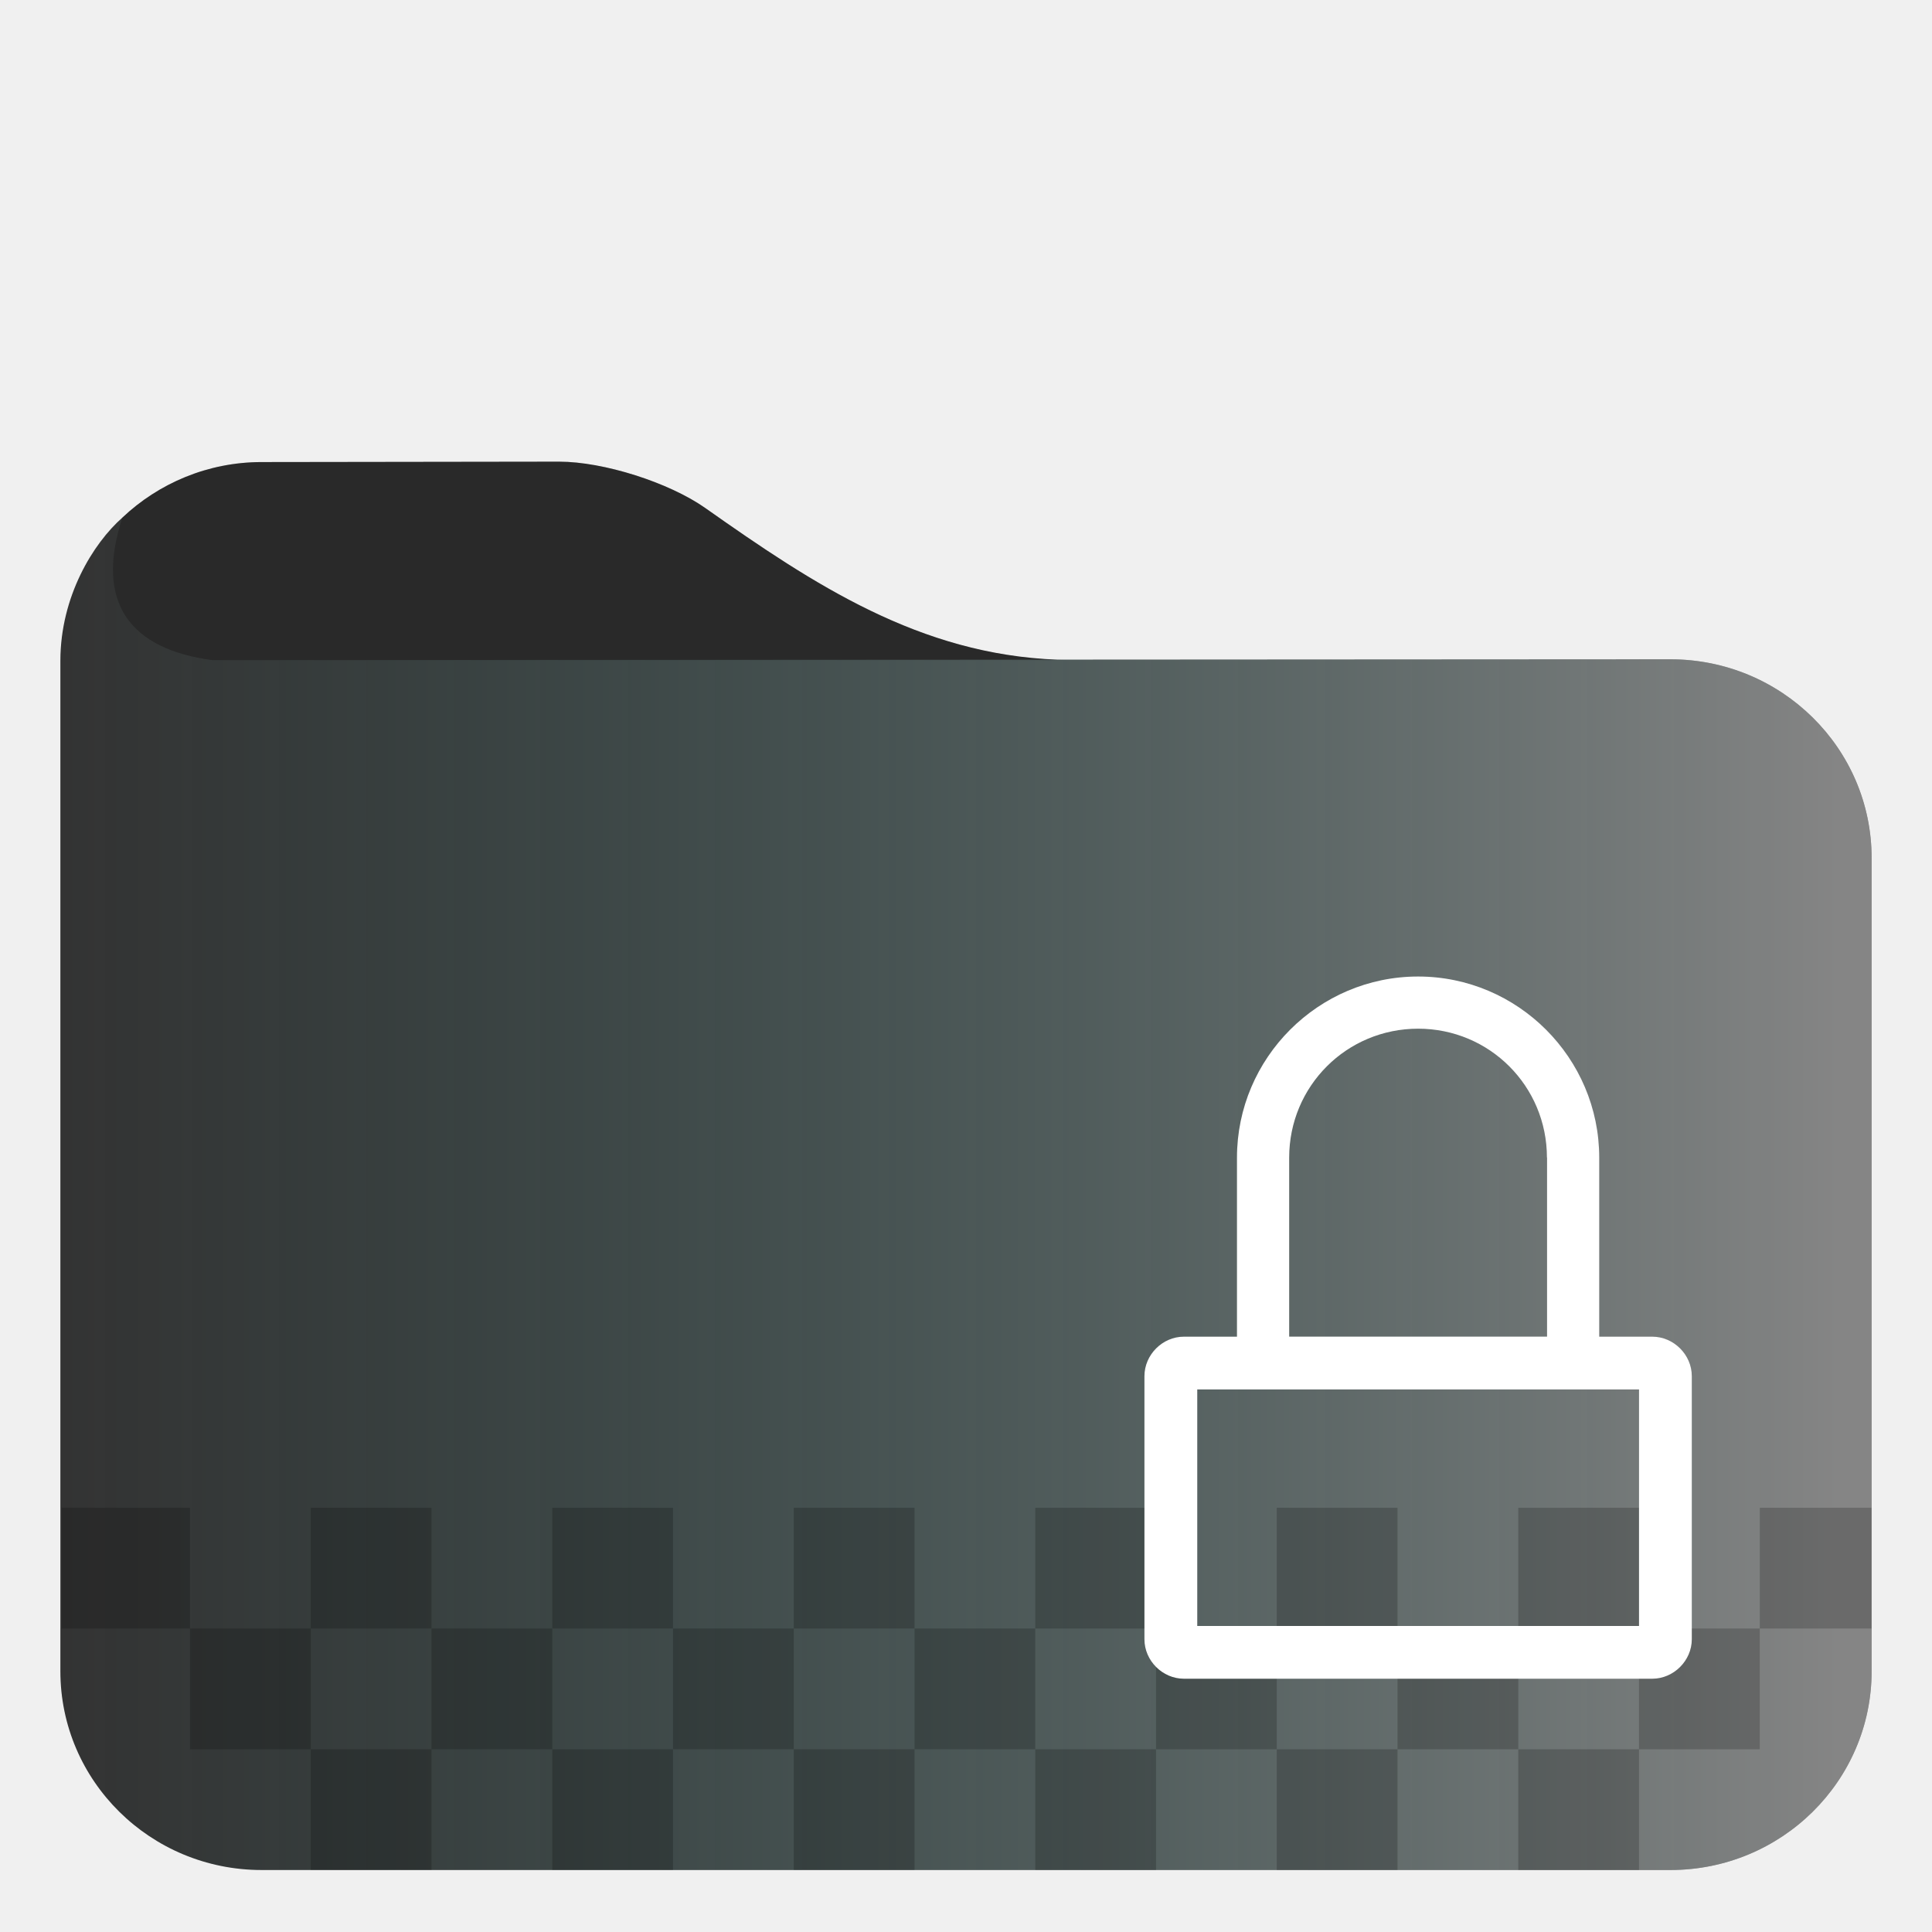
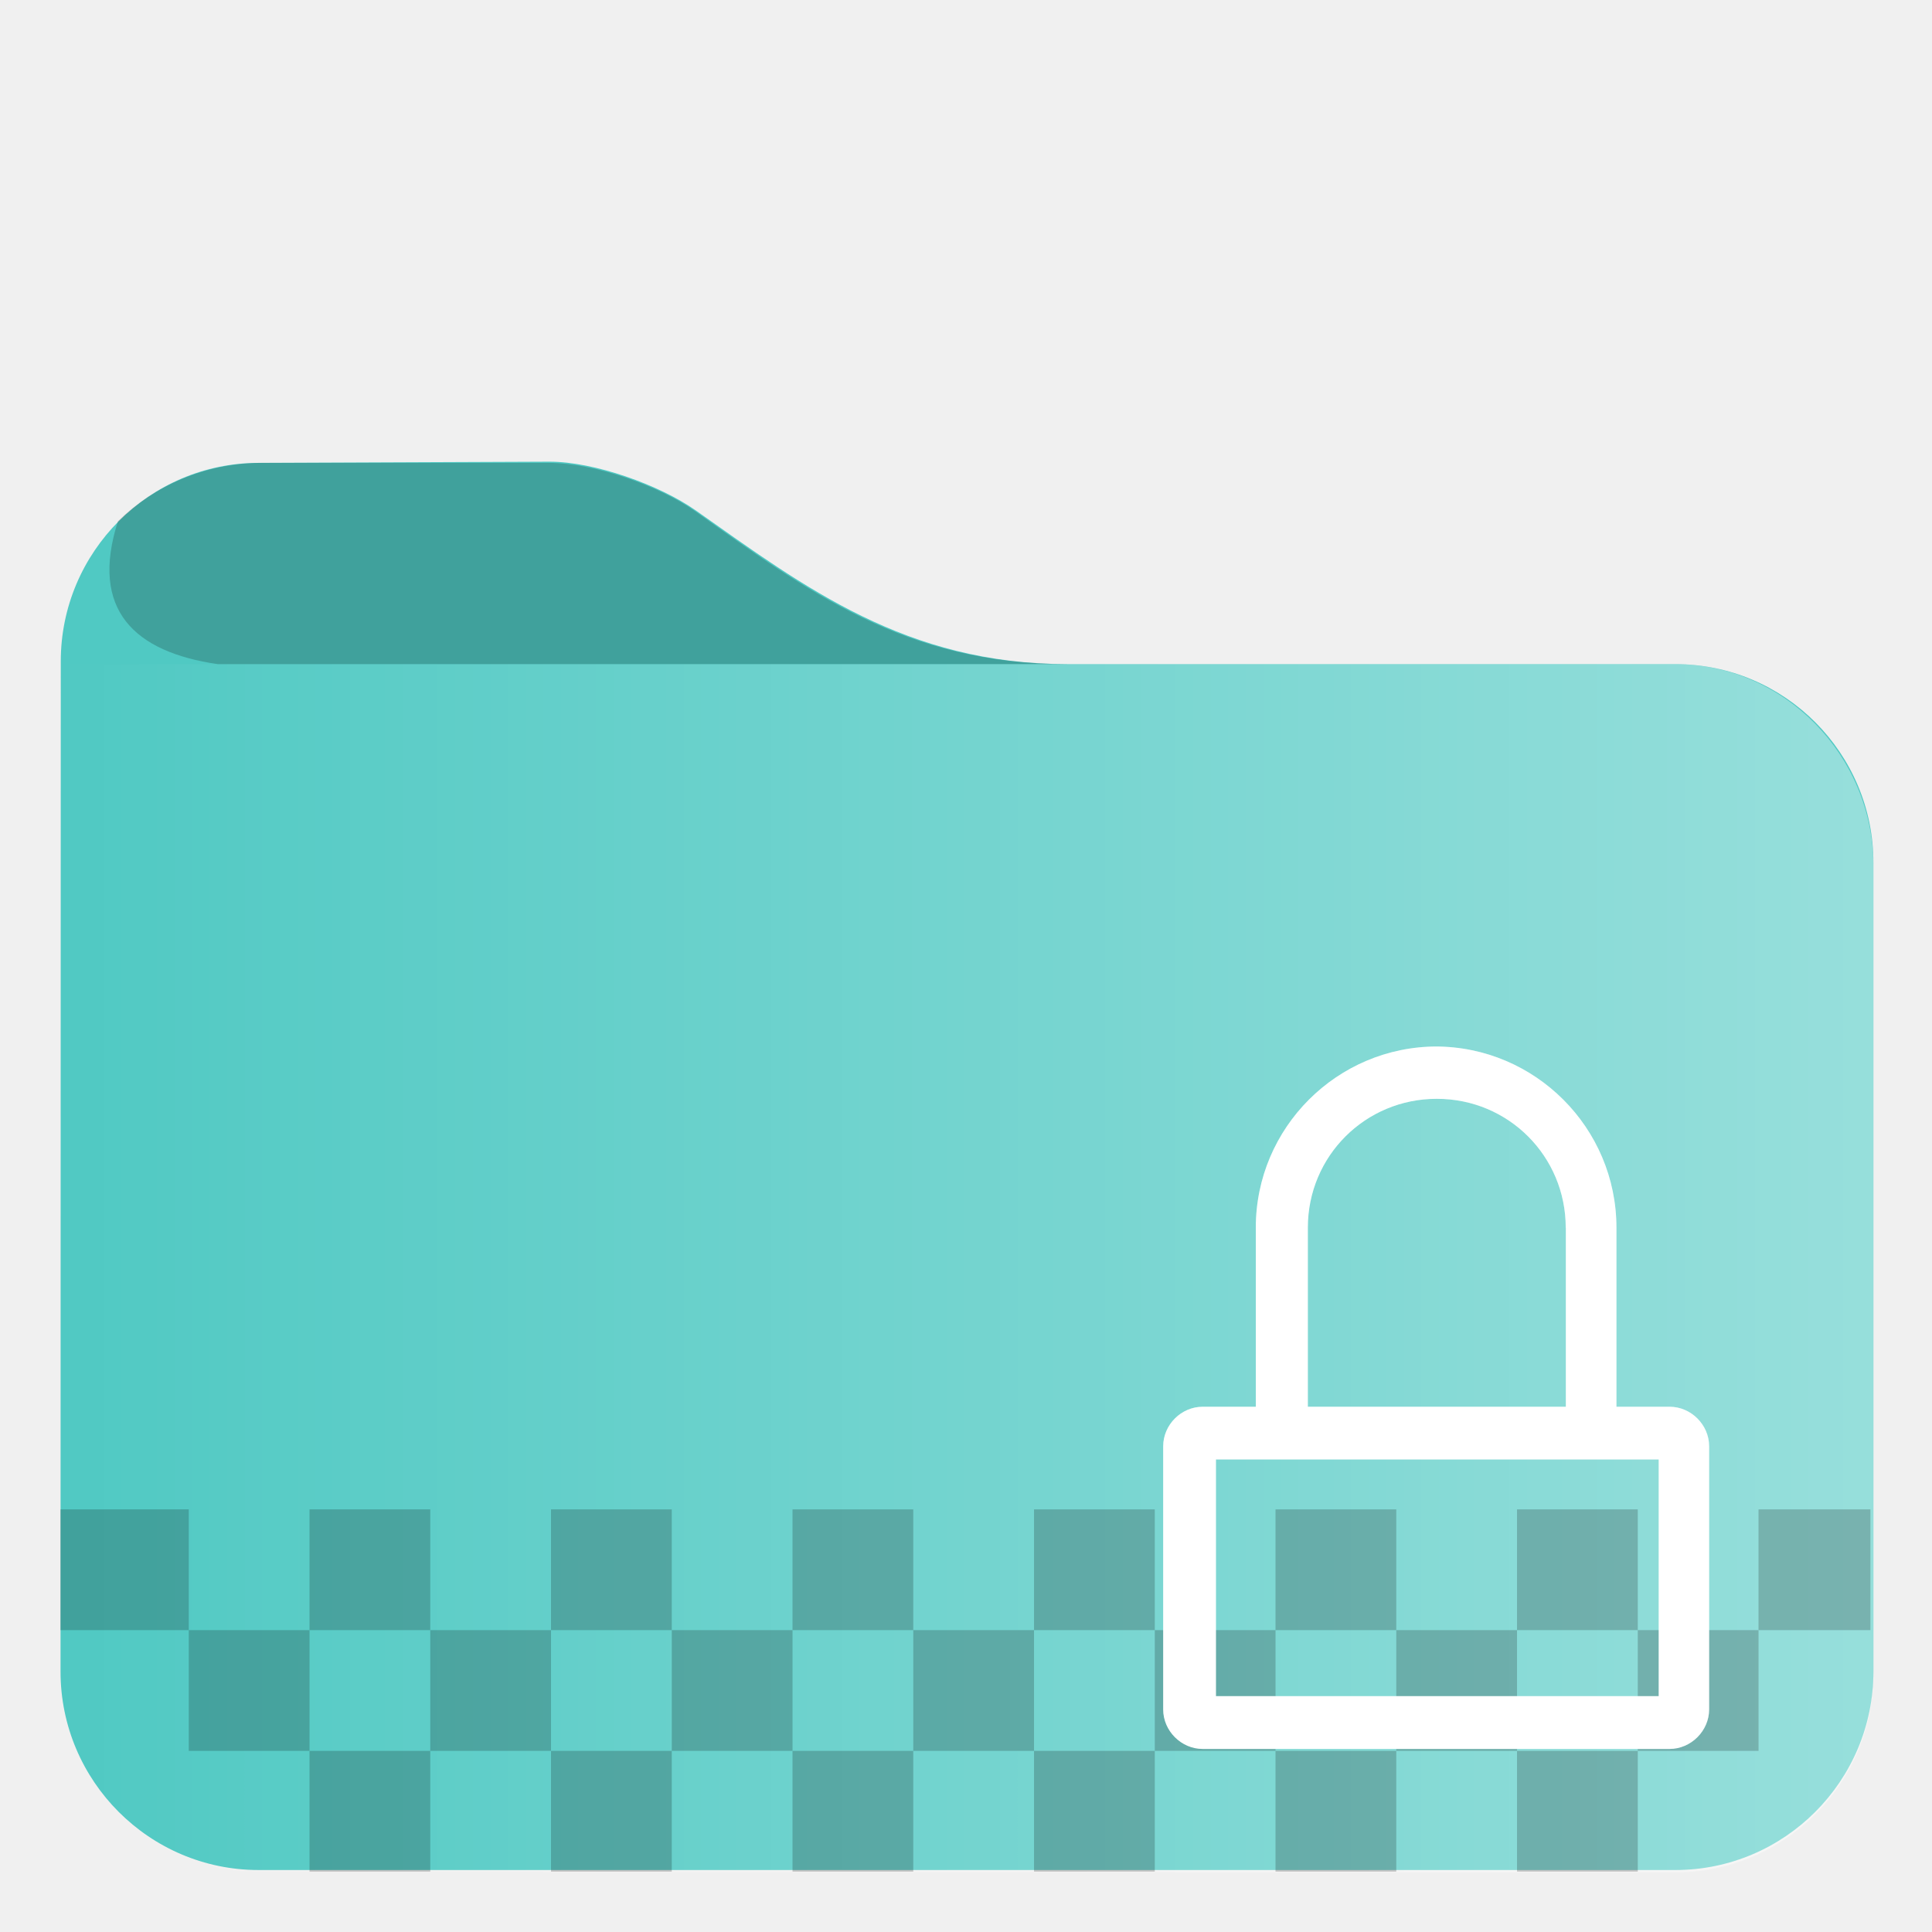
- <svg xmlns="http://www.w3.org/2000/svg" width="48pt" height="48pt" style="isolation:isolate" version="1.1" viewBox="0 0 48 48" id="svg3">
-   <defs id="defs3">
-     <linearGradient id="a-3" x2="1" y1="0.5" y2="0.5" gradientTransform="matrix(45,0,0,33.7,-59.97633,-7.281397)" gradientUnits="userSpaceOnUse">
-       <stop stop-color="#50c9c3" offset="0" id="stop1-6" />
-       <stop stop-color="#96deda" offset=".983" id="stop2-7" />
+ <svg xmlns="http://www.w3.org/2000/svg" id="svg5" width="48pt" height="48pt" style="isolation:isolate" version="1.1" viewBox="0 0 48 48">
+   <defs id="defs2">
+     <style id="current-color-scheme" type="text/css">.ColorScheme-Text { color:#fff; }
+ .ColorScheme-Highlight { color:#50c9c3; }
+ .ColorScheme-HighlightedText { color:#fff }</style>
+     <linearGradient id="a" x1="1.5" x2="46" y1="32" y2="32" gradientTransform="translate(-.000766 -.557)" gradientUnits="userSpaceOnUse">
+       <stop id="stop1" stop-color="#fff" stop-opacity="0" offset="0" />
+       <stop id="stop2" class="ColorScheme-HighlightedText" stop-color="currentColor" stop-opacity=".4" offset="1" />
    </linearGradient>
  </defs>
-   <linearGradient id="a" x2="1" y1=".5" y2=".5" gradientTransform="matrix(45 0 0 33.7 1.49 12.8)" gradientUnits="userSpaceOnUse">
-     <stop stop-color="#50c9c3" offset="0" id="stop1" style="stop-color:#50c9c3;stop-opacity:0;" />
-     <stop stop-color="#96deda" offset="0.983" id="stop2" style="stop-color:#ffffff;stop-opacity:0.4;" />
-   </linearGradient>
-   <path id="path4" d="M 13.89 11.47 L 6.5 11.48 C 5.16 11.48 3.94 12.009 3.04 12.86 C 2.314 13.501 1.5 14.819 1.5 16.419 L 1.5 41.52 C 1.5 44.25 3.74 46.46 6.5 46.46 L 41.5 46.46 C 44.26 46.46 46.5 44.25 46.5 41.52 L 46.5 21.319 C 46.5 18.589 44.26 16.38 41.5 16.38 L 26.272 16.389 C 22.85 16.261 20.221 14.524 17.52 12.62 C 16.621 11.988 15 11.47 13.89 11.47 z " style="fill:#333333;fill-opacity:1" />
-   <path d="m 6.5,11.48 c -1.34,0 -2.56,0.529 -3.46,1.38 -0.7,2.127 0.202,3.267 2.23,3.54 h 21.3 C 23,16.366 20.3,14.58 17.52,12.62 16.621,11.988 15,11.47 13.89,11.47 Z M 2.37,13.65 C 2.362,13.662 2.353,13.674 2.345,13.686 2.353,13.674 2.362,13.662 2.37,13.65 Z m -0.202,0.324 c -0.043,0.075 -0.085,0.15 -0.124,0.227 0.04,-0.079 0.082,-0.153 0.124,-0.227 z M 1.975,14.345 C 1.921,14.46 1.871,14.577 1.826,14.697 1.872,14.576 1.923,14.459 1.975,14.345 Z M 1.783,14.814 C 1.738,14.941 1.7,15.072 1.666,15.203 1.701,15.07 1.739,14.94 1.783,14.814 Z m -0.148,0.504 c -0.03,0.129 -0.052,0.261 -0.072,0.394 0.02,-0.133 0.042,-0.266 0.072,-0.394 z m -0.098,0.563 c -0.02,0.179 -0.032,0.361 -0.032,0.546 -3.73e-4,-0.186 0.012,-0.368 0.032,-0.546 z" fill="#37a29c" id="path2" style="fill:#000000;fill-opacity:0.2" />
-   <path d="m5.27 16.4c-2-0.266-2.92-1.39-2.23-3.54-0.726 0.641-1.54 1.96-1.54 3.56v25.1c0 2.73 2.24 4.94 5 4.94h35c2.76 0 5-2.21 5-4.94v-20.2c0-2.73-2.24-4.94-5-4.94z" fill="url(#a)" id="path3" />
-   <path style="color:#232629;fill-opacity:0.2;fill-rule:evenodd;stroke-width:0.75" d="M 10.721,43.46 H 7.721 v 3 h 3 z" id="path25" />
-   <path style="color:#232629;fill-opacity:0.2;fill-rule:evenodd;stroke-width:0.75" d="m 16.721,43.46 h -3 v 3 h 3 z" id="path24" />
-   <path style="color:#232629;fill-opacity:0.2;fill-rule:evenodd;stroke-width:0.75" d="m 22.721,43.46 h -3 v 3 h 3 z" id="path23" />
-   <path style="color:#232629;fill-opacity:0.2;fill-rule:evenodd;stroke-width:0.75" d="m 28.721,43.46 h -3 v 3 h 3 z" id="path22" />
-   <path style="color:#232629;fill-opacity:0.2;fill-rule:evenodd;stroke-width:0.75" d="m 34.721,43.46 h -3 v 3 h 3 z" id="path21" />
-   <path style="color:#232629;fill-opacity:0.2;fill-rule:evenodd;stroke-width:0.75" d="m 40.721,43.46 h -3 v 3 h 3 z" id="path20" />
-   <path style="color:#232629;fill-opacity:0.2;fill-rule:evenodd;stroke-width:0.833" d="m 43.721,40.46 h 2.775 v -3 h -2.775 z" id="path18" />
-   <path style="color:#232629;fill-opacity:0.2;fill-rule:evenodd;stroke-width:0.75" d="m 40.721,40.46 v 3 h 3 v -3 z" id="path17" />
-   <path style="color:#232629;fill-opacity:0.2;fill-rule:evenodd;stroke-width:0.75" d="m 37.721,40.46 h 3 v -3 h -3 z" id="path16" />
-   <path style="color:#232629;fill-opacity:0.2;fill-rule:evenodd;stroke-width:0.75" d="m 34.721,40.46 v 3 h 3 v -3 z" id="path15" />
-   <path style="color:#232629;fill-opacity:0.2;fill-rule:evenodd;stroke-width:0.75" d="m 31.721,40.46 h 3 v -3 h -3 z" id="path14" />
-   <path style="color:#232629;fill-opacity:0.2;fill-rule:evenodd;stroke-width:0.75" d="m 28.721,40.46 v 3 h 3 v -3 z" id="path13" />
-   <path style="color:#232629;fill-opacity:0.2;fill-rule:evenodd;stroke-width:0.75" d="m 25.721,40.46 h 3 v -3 h -3 z" id="path12" />
-   <path style="color:#232629;fill-opacity:0.2;fill-rule:evenodd;stroke-width:0.75" d="m 22.721,40.46 v 3 h 3 v -3 z" id="path11" />
-   <path style="color:#232629;fill-opacity:0.2;fill-rule:evenodd;stroke-width:0.75" d="m 19.721,40.46 h 3 v -3 h -3 z" id="path10" />
-   <path style="color:#232629;fill-opacity:0.2;fill-rule:evenodd;stroke-width:0.75" d="m 16.721,40.46 v 3 h 3 v -3 z" id="path9" />
-   <path style="color:#232629;fill-opacity:0.2;fill-rule:evenodd;stroke-width:0.75" d="m 13.721,40.46 h 3 v -3 h -3 z" id="path8" />
-   <path style="color:#232629;fill-opacity:0.2;fill-rule:evenodd;stroke-width:0.75" d="m 10.721,40.46 v 3 h 3 v -3 z" id="path7" />
-   <path style="color:#232629;fill-opacity:0.2;fill-rule:evenodd;stroke-width:0.75" d="m 7.721,40.46 h 3 v -3 H 7.721 Z" id="path6" />
-   <path style="color:#232629;fill-opacity:0.2;fill-rule:evenodd;stroke-width:0.75" d="m 4.721,40.46 v 3 h 3 v -3 z" id="path1" />
-   <path style="color:#232629;fill-opacity:0.2;fill-rule:evenodd;stroke-width:0.893" d="m 1.531,37.46 v 3 h 3.19 v -3 z" id="path5" />
-   <g id="g2" transform="translate(0.6222762,-1.249613)">
-     <path id="rect1" style="color:#000000;isolation:isolate;fill:#ffffff;fill-opacity:1;stroke:none;stroke-linejoin:round;stroke-opacity:1;-inkscape-stroke:none" d="m 34.61,25.511 c -2.477,0 -4.499,2.022 -4.5,4.499 v 4.449 h -1.318 c -0.533,0 -0.981,0.449 -0.981,0.981 v 6.536 c 0,0.533 0.449,0.981 0.981,0.981 h 11.635 c 0.533,0 0.983,-0.449 0.983,-0.981 v -6.536 c 0,-0.533 -0.45,-0.981 -0.983,-0.981 h -1.317 v -4.449 c -7.99e-4,-2.477 -2.023,-4.499 -4.5,-4.499 z m 0,1.296 c 1.776,0 3.2,1.427 3.201,3.202 h 0.003 v 4.449 h -6.407 v -4.449 c 7.88e-4,-1.776 1.428,-3.202 3.204,-3.202 z m -5.487,8.963 h 10.976 v 5.877 H 29.123 Z" />
-   </g>
+   <path id="path2" class="ColorScheme-Highlight" d="m6.43 11.5c-2.71 0-4.92 2.21-4.92 4.93l-0.006 25.1c0 2.72 2.21 4.93 4.92 4.93h35.2c2.71 0 4.92-2.21 4.92-4.93v-20.1c0-2.72-2.21-4.93-4.92-4.93h-15.1c-4.02 0-6.53-1.91-9.24-3.82-0.904-0.634-2.52-1.21-3.63-1.21z" fill="currentColor" />
+   <path id="path3" d="m6.52 11.5c-1.41-0.004-2.69 0.568-3.59 1.45-0.703 2.2 0.405 3.25 2.48 3.55h21.1c-4.02 0-6.43-1.8-9.24-3.8-0.904-0.64-2.52-1.2-3.63-1.2z" fill-opacity=".2" />
+   <path id="path4" class="ColorScheme-HighlightedText" d="m1.51 16.5c-0.002 8.43-0.004 17.1-0.006 25.1 6e-7 2.71 2.21 4.92 4.92 4.92h35.2c2.71 0 4.92-2.21 4.92-4.92v-20.1c0-2.71-2.21-5-4.92-5z" fill="url(#a)" />
+   <path id="path25" d="m1.5 37.5v3h3.19v-3zm3.19 3v3h3v-3zm3 0h3v-3h-3zm3 0v3h3v-3zm3 0h3v-3h-3zm3 0v3h3v-3zm3 0h3v-3h-3zm3 0v3h3v-3zm3 0h3v-3h-3zm3 0v3h3v-3zm3 0h3v-3h-3zm3 0v3h3v-3zm3 0h3v-3h-3zm3 0v3h3v-3zm3 0h2.78v-3h-2.78zm-3 3h-3v3h3zm-6 0h-3v3h3zm-6 0h-3v3h3zm-6 0h-3v3h3zm-6 0h-3v3h3zm-6 0h-3v3h3z" fill-opacity=".2" fill-rule="evenodd" stroke-width=".75" style="isolation:isolate" />
+   <path id="pathtext" class="ColorScheme-Text" d="m35.7 26c-2.48 0-4.5 2.02-4.5 4.5v4.45h-1.32c-0.533 0-0.981 0.449-0.981 0.981v6.54c0 0.533 0.449 0.981 0.981 0.981h11.6c0.533 0 0.983-0.449 0.983-0.981v-6.54c0-0.533-0.45-0.981-0.983-0.981h-1.32v-4.45c-7.99e-4 -2.48-2.02-4.5-4.5-4.5zm0 1.3c1.78 0 3.2 1.43 3.2 3.2h0.003v4.45h-6.41v-4.45c7.88e-4 -1.78 1.43-3.2 3.2-3.2zm-5.49 8.96h11v5.88h-11z" fill="currentColor" style="-inkscape-stroke:none;isolation:isolate" />
+   <path id="path6" d="m35.7 26c-2.48 0-4.5 2.02-4.5 4.5v4.45h-1.32c-0.533 0-0.981 0.449-0.981 0.981v6.54c0 0.533 0.449 0.981 0.981 0.981h11.6c0.533 0 0.983-0.449 0.983-0.981v-6.54c0-0.533-0.45-0.981-0.983-0.981h-1.32v-4.45c-7.99e-4 -2.48-2.02-4.5-4.5-4.5zm0 1.3c1.78 0 3.2 1.43 3.2 3.2h0.003v4.45h-6.41v-4.45c7.88e-4 -1.78 1.43-3.2 3.2-3.2zm-5.49 8.96h11v5.88h-11z" fill="#fff" fill-opacity=".2" style="-inkscape-stroke:none;isolation:isolate" />
</svg>
